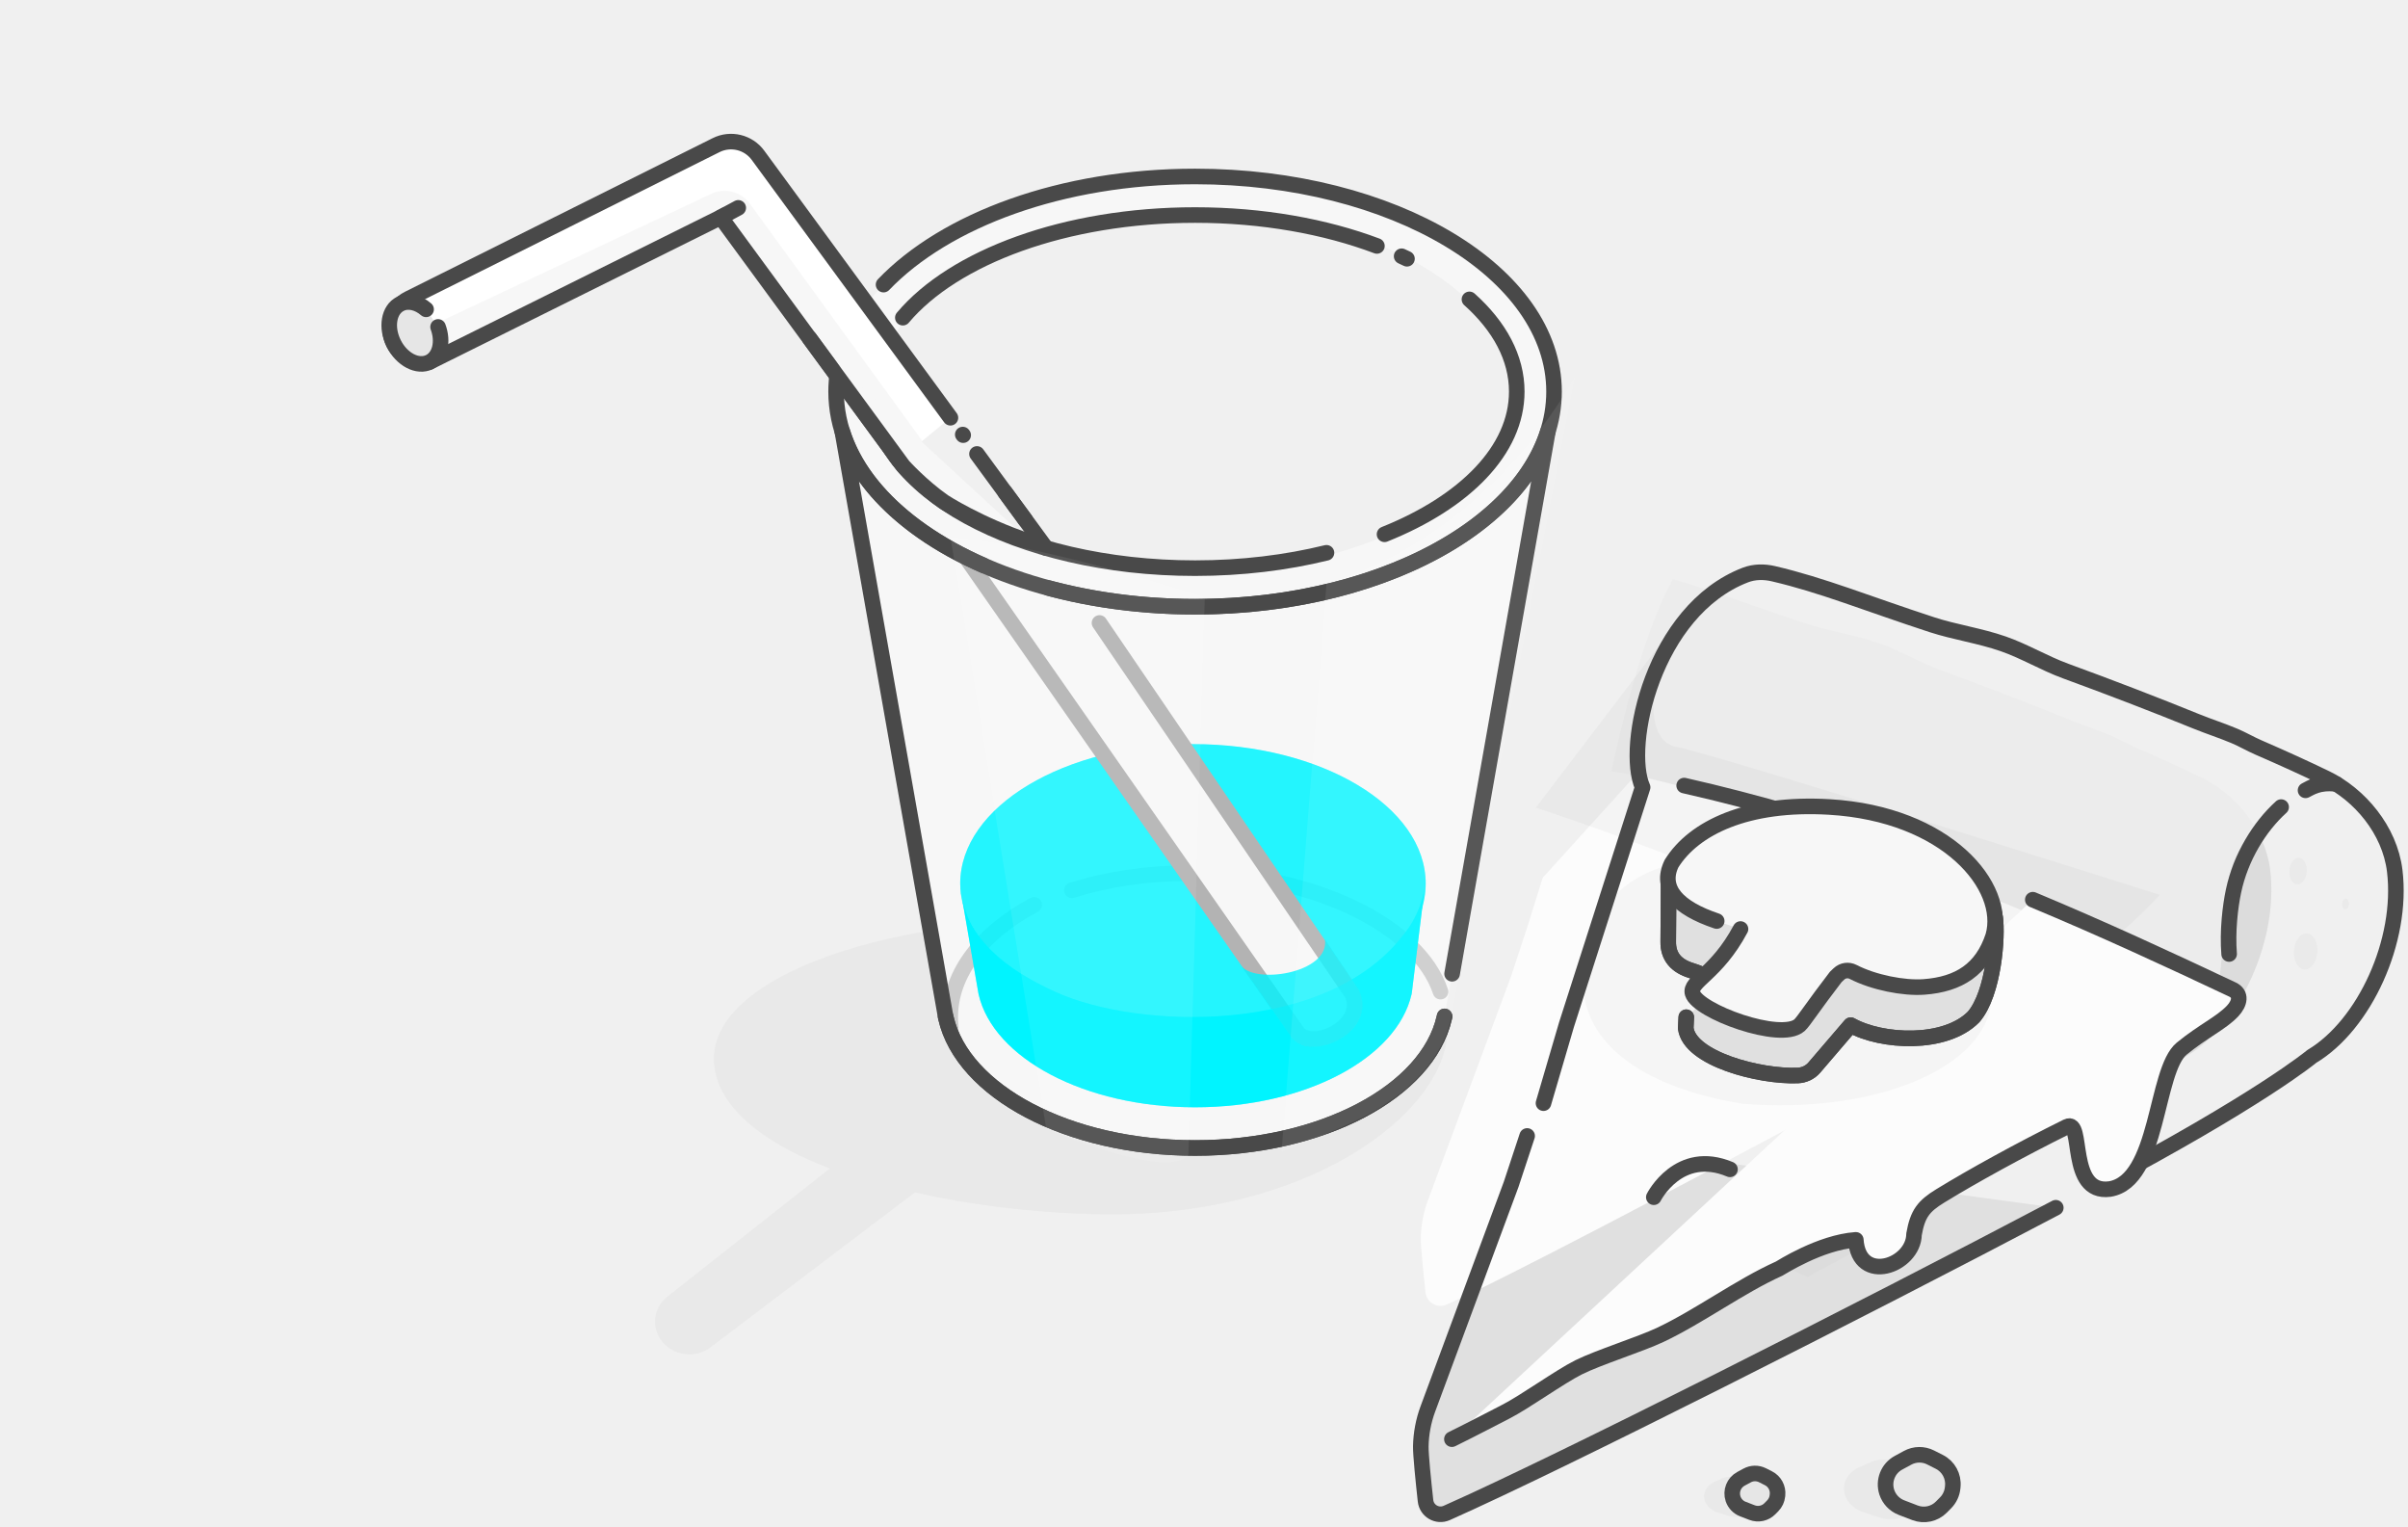
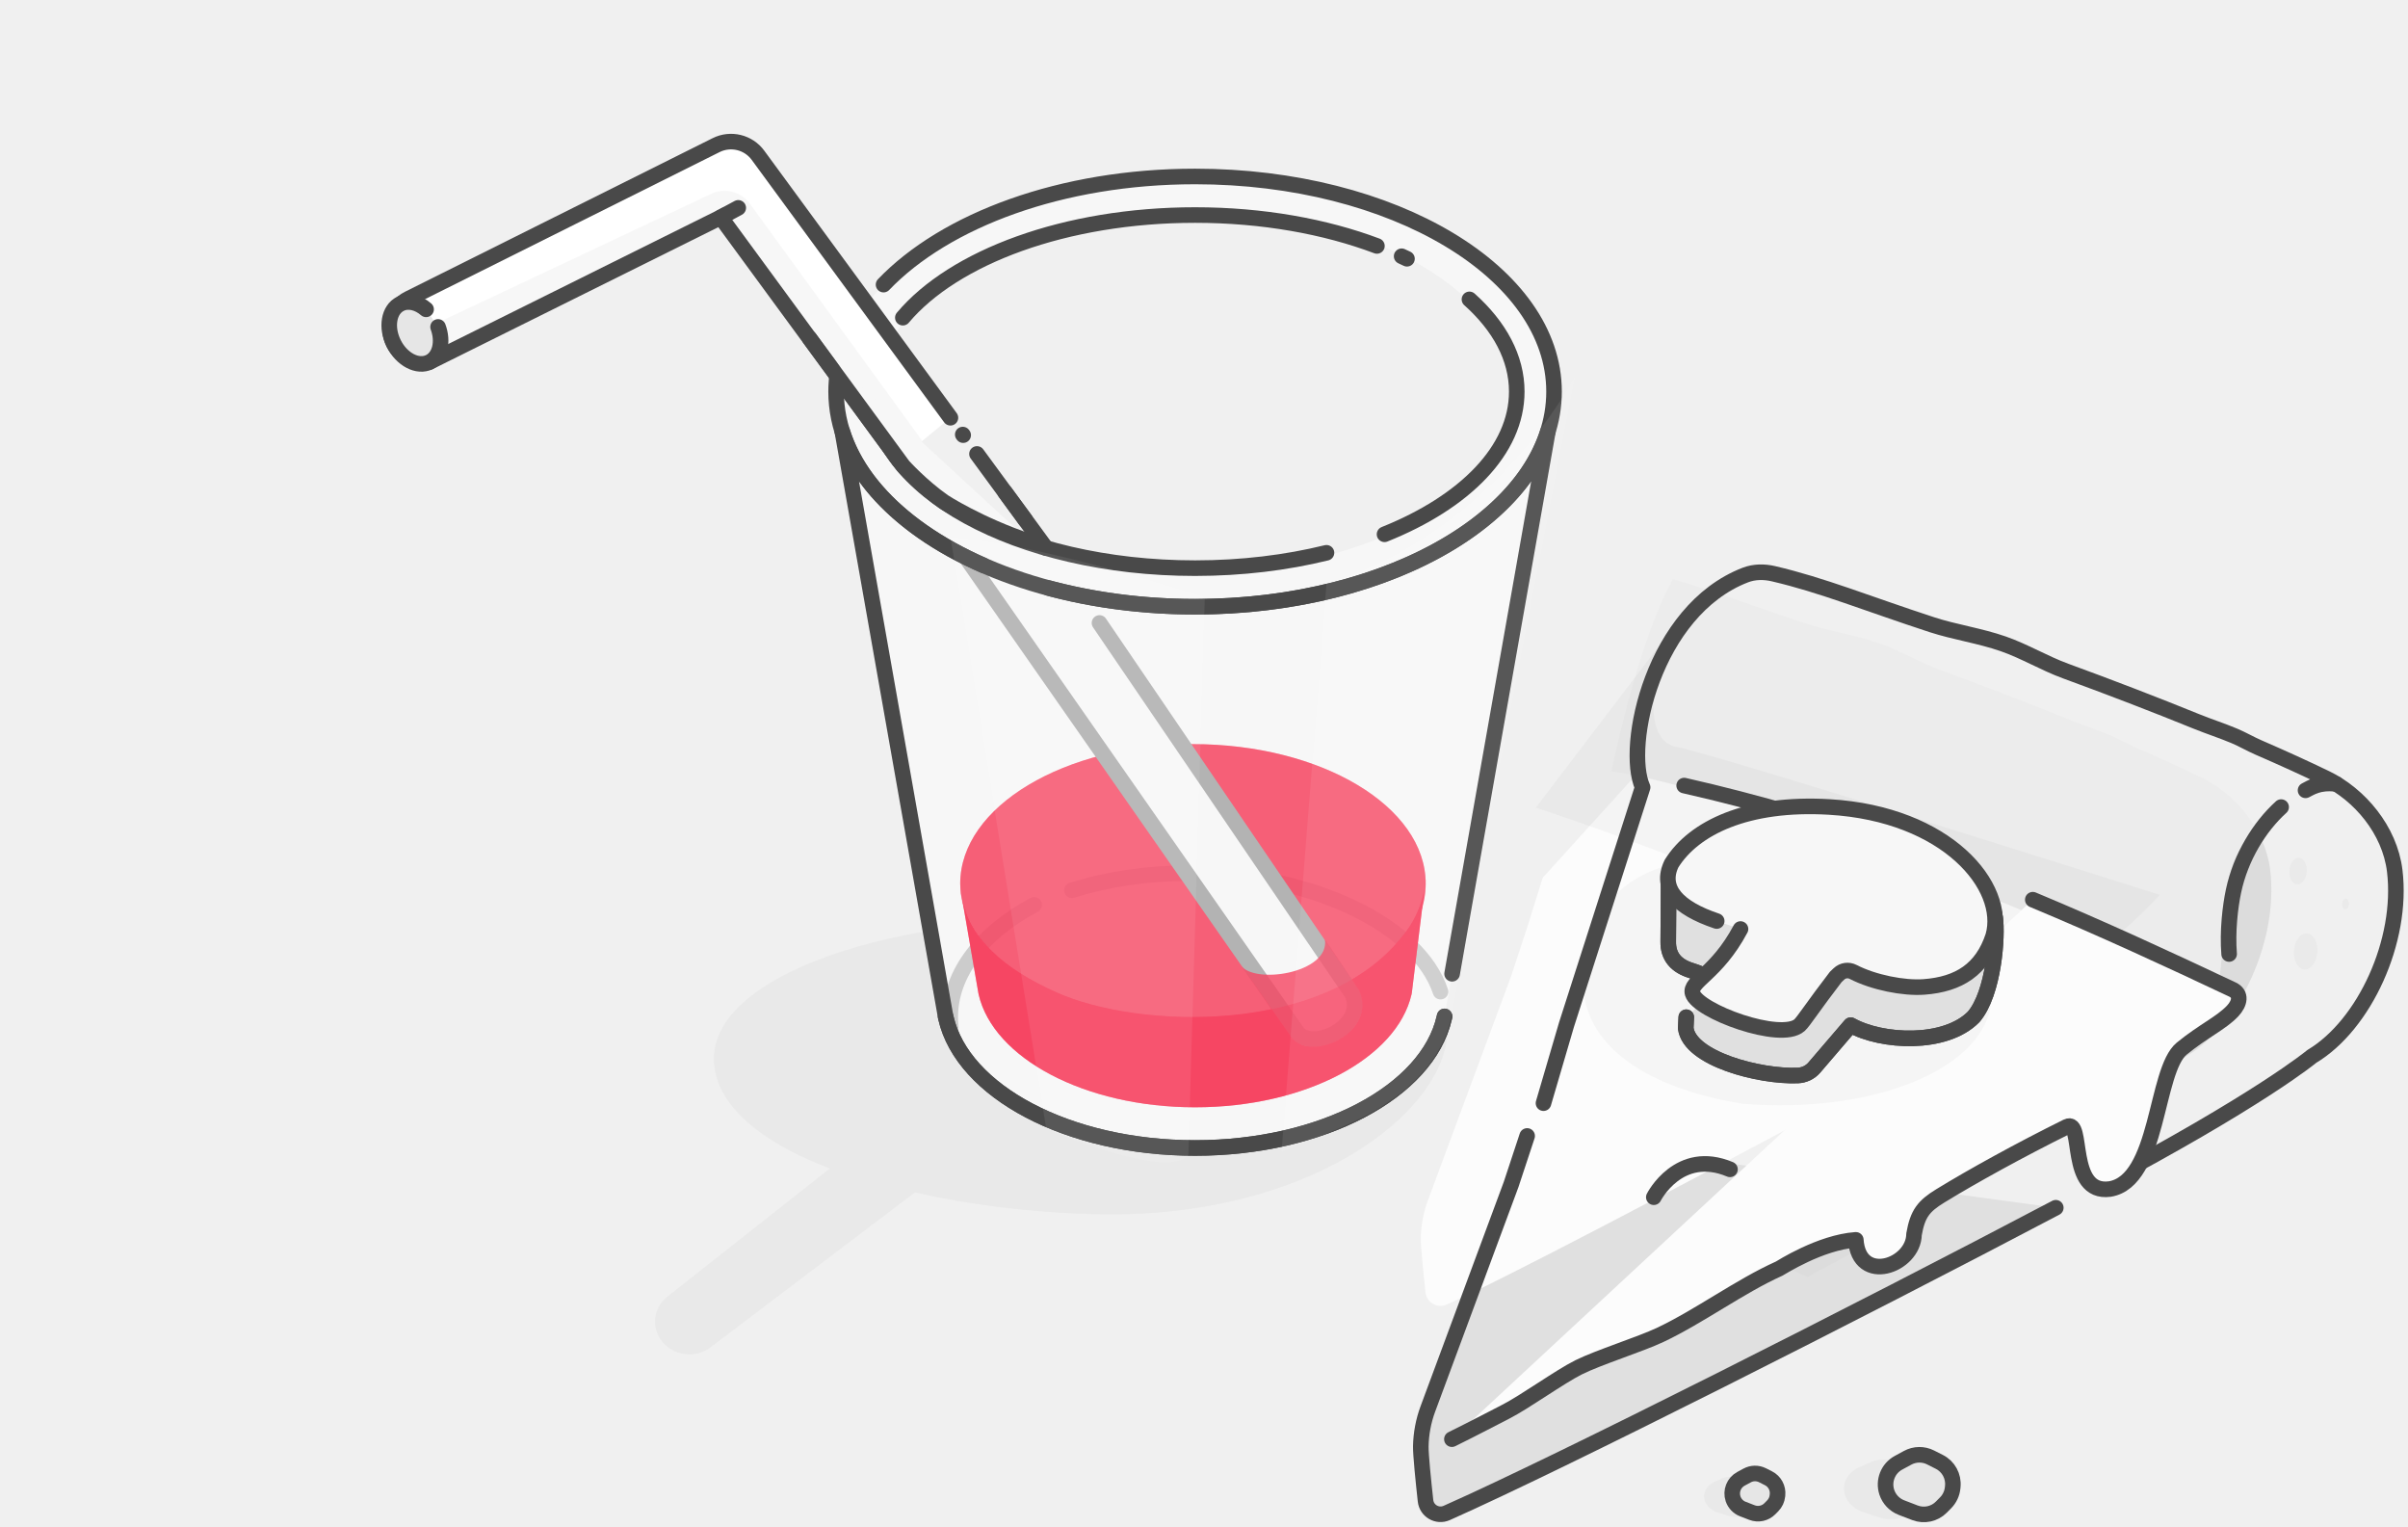
<svg xmlns="http://www.w3.org/2000/svg" width="232" height="147" viewBox="0 0 232 147" fill="none">
  <path d="M64.352 124.86L79.957 112.553C72.63 109.77 68.682 105.96 68.788 101.819C68.988 93.979 85.762 88.044 106.254 88.564C126.746 89.083 139.648 91.502 139.449 99.343C139.248 107.183 126.022 117.474 105.529 116.955C99.232 116.795 93.321 116.043 88.153 114.853L68.465 129.771C67.835 130.248 67.077 130.47 66.33 130.451C65.39 130.427 64.466 130.022 63.833 129.267C62.697 127.91 62.93 125.938 64.352 124.86Z" fill="#4A4A4A" fill-opacity="0.04" />
-   <path d="M92.555 85.918L94.261 95.804L94.286 95.938C95.696 102.082 104.501 106.815 115.141 106.815C125.787 106.815 134.579 102.082 135.995 95.938L136.021 95.804L137.357 85.112C137.357 85.112 137.271 88.468 135.077 91.023C131.199 95.725 123.877 98.267 114.935 98.552C112.063 98.552 109.573 98.214 106.996 97.673C106.709 97.613 106.425 97.535 106.147 97.444L102.699 96.309C97.709 94.288 93.116 91.002 92.555 85.918Z" fill="#00F4FF" />
+   <path d="M92.555 85.918L94.261 95.804L94.286 95.938C95.696 102.082 104.501 106.815 115.141 106.815C125.787 106.815 134.579 102.082 135.995 95.938L136.021 95.804L137.357 85.112C137.357 85.112 137.271 88.468 135.077 91.023C131.199 95.725 123.877 98.267 114.935 98.552C112.063 98.552 109.573 98.214 106.996 97.673C106.709 97.613 106.425 97.535 106.147 97.444L102.699 96.309C97.709 94.288 93.116 91.002 92.555 85.918Z" fill="#F64663" />
  <path d="M81.151 41.563L91.101 97.904L91.135 98.055C92.758 105.13 102.89 110.579 115.142 110.579C127.392 110.579 137.52 105.13 139.144 98.056L139.177 97.904L149.135 41.552C148.277 44.31 146.508 46.873 144.021 49.12C137.834 54.742 127.209 58.444 115.142 58.444C103.07 58.444 92.443 54.737 86.257 49.12C83.774 46.873 82.009 44.314 81.151 41.563Z" fill="#F7F7F7" />
  <path d="M138.786 95.518C136.687 89.164 126.42 84.108 114.497 84.108C110.448 84.108 106.631 84.703 103.275 85.755" stroke="#CCCCCC" stroke-width="1.5" stroke-linecap="round" stroke-linejoin="round" />
  <path d="M99.638 87.158C94.674 89.817 91.55 93.681 91.55 97.983C91.55 98.313 91.569 98.641 91.606 98.966" stroke="#CCCCCC" stroke-width="1.5" stroke-linecap="round" stroke-linejoin="round" />
-   <path d="M94.261 95.648L94.286 95.783C95.696 101.926 104.501 106.659 115.141 106.659C125.787 106.659 134.579 101.926 135.995 95.783L136.021 95.648L137.357 84.717C137.357 84.717 137.271 87.671 135.077 90.226C127.587 99.709 109.695 99.143 101.785 95.59C96.89 93.392 93.189 90.5 92.555 85.763L94.261 95.648Z" fill="#00F4FF" />
-   <path opacity="0.376" d="M92.512 85.112C92.512 85.291 92.519 85.471 92.533 85.65C92.802 89.893 96.362 93.626 101.729 95.972L105.773 97.379C108.571 98.131 111.673 98.552 114.935 98.552C124.118 98.552 132.004 95.247 135.474 90.514C136.686 88.858 137.358 87.036 137.358 85.112C137.358 77.695 127.324 71.678 114.935 71.678C102.553 71.678 92.512 77.695 92.512 85.112Z" fill="#00F4FF" />
-   <path opacity="0.772" d="M92.512 85.112C92.512 85.291 92.519 85.471 92.533 85.65C92.802 89.893 98.512 98.552 114.935 98.552C125.281 98.552 132.004 95.247 135.474 90.514C136.686 88.858 137.358 87.036 137.358 85.112C137.358 77.695 127.324 71.678 114.935 71.678C102.553 71.678 92.512 77.695 92.512 85.112Z" fill="#00F4FF" />
+   <path d="M94.261 95.648L94.286 95.783C95.696 101.926 104.501 106.659 115.141 106.659C125.787 106.659 134.579 101.926 135.995 95.783L136.021 95.648L137.357 84.717C137.357 84.717 137.271 87.671 135.077 90.226C127.587 99.709 109.695 99.143 101.785 95.59C96.89 93.392 93.189 90.5 92.555 85.763L94.261 95.648Z" fill="#F64663" />
+   <path opacity="0.376" d="M92.512 85.112C92.512 85.291 92.519 85.471 92.533 85.65C92.802 89.893 96.362 93.626 101.729 95.972L105.773 97.379C108.571 98.131 111.673 98.552 114.935 98.552C124.118 98.552 132.004 95.247 135.474 90.514C136.686 88.858 137.358 87.036 137.358 85.112C137.358 77.695 127.324 71.678 114.935 71.678C102.553 71.678 92.512 77.695 92.512 85.112Z" fill="#F64663" />
+   <path opacity="0.772" d="M92.512 85.112C92.512 85.291 92.519 85.471 92.533 85.65C92.802 89.893 98.512 98.552 114.935 98.552C125.281 98.552 132.004 95.247 135.474 90.514C136.686 88.858 137.358 87.036 137.358 85.112C137.358 77.695 127.324 71.678 114.935 71.678C102.553 71.678 92.512 77.695 92.512 85.112Z" fill="#F64663" />
  <path d="M96.677 55.246C97.039 55.383 97.408 55.517 97.779 55.647" stroke="#494949" stroke-width="1.5" stroke-linecap="round" stroke-linejoin="round" />
-   <path d="M103.807 57.056L98.756 50.038Z" fill="#F7F7F7" />
+   <path d="M103.807 57.056L98.756 50.038L103.807 57.056Z" fill="#F7F7F7" />
  <path d="M103.807 57.056L98.756 50.038" stroke="#B3B3B3" stroke-width="1.5" stroke-linecap="round" />
  <path d="M84.841 41.915L125.075 99.535C126.734 101.205 131.625 98.734 130.272 95.751L105.931 60.007" fill="#F7F7F7" />
  <path d="M84.841 41.915L125.075 99.535C126.734 101.205 131.625 98.734 130.272 95.751L105.931 60.007" stroke="#B3B3B3" stroke-width="1.5" stroke-linecap="round" />
  <path d="M84.675 37.721C84.675 28.121 98.316 20.341 115.141 20.341C131.967 20.341 145.603 28.122 145.603 37.721C145.603 47.316 131.967 55.1 115.141 55.1C110.706 55.1 106.493 54.56 102.694 53.588L97.198 51.765C89.607 48.607 84.675 43.49 84.675 37.721ZM80.556 37.721C80.556 44.602 86.156 50.7 94.773 54.468L101.011 56.641C105.325 57.8 110.106 58.443 115.141 58.443C134.241 58.443 149.726 49.167 149.726 37.721C149.726 26.275 134.241 16.998 115.141 16.998C96.038 16.998 80.556 26.275 80.556 37.721Z" fill="#F7F7F7" />
  <path d="M82.947 30.133C81.403 32.482 80.555 35.042 80.555 37.721C80.555 44.602 86.153 50.701 94.771 54.469" stroke="#494949" stroke-width="1.5" stroke-linecap="round" stroke-linejoin="round" />
  <path d="M101.011 56.64C105.325 57.798 110.107 58.443 115.139 58.443C134.24 58.443 149.725 49.165 149.725 37.721C149.725 26.276 134.24 16.998 115.139 16.998C102.299 16.998 91.093 21.191 85.126 27.416" stroke="#494949" stroke-width="1.5" stroke-linecap="round" stroke-linejoin="round" />
  <path d="M141.574 28.837C144.465 31.423 146.133 34.464 146.133 37.721C146.133 43.368 141.116 48.373 133.393 51.466" stroke="#494949" stroke-width="1.5" stroke-linecap="round" stroke-linejoin="round" />
  <path d="M135.041 24.683C135.214 24.763 135.386 24.843 135.557 24.925" stroke="#494949" stroke-width="1.5" stroke-linecap="round" stroke-linejoin="round" />
  <path d="M86.984 30.601C91.894 24.765 102.655 20.714 115.139 20.714C121.642 20.714 127.677 21.813 132.661 23.69" stroke="#494949" stroke-width="1.5" stroke-linecap="round" stroke-linejoin="round" />
  <path d="M127.801 53.248C123.935 54.198 119.65 54.727 115.139 54.727C98.022 54.727 84.146 47.113 84.146 37.721" stroke="#494949" stroke-width="1.5" stroke-linecap="round" stroke-linejoin="round" />
  <path d="M91.101 97.904L91.135 98.056C92.758 105.13 102.889 110.579 115.141 110.579C127.392 110.579 137.519 105.13 139.143 98.056L139.177 97.904" stroke="#494949" stroke-width="1.5" stroke-linecap="round" stroke-linejoin="round" />
-   <path opacity="0.808" d="M127.649 90.484C128.159 93.767 120.653 94.901 119.488 92.899L122.31 96.957C122.661 97.443 124.076 100.356 125.467 100.655C125.768 100.741 126.278 100.919 126.72 100.894C129.896 100.719 132.742 97.301 130.506 94.714L127.649 90.484Z" fill="#00F4FF" />
-   <path opacity="0.472" d="M94.26 95.648L94.286 95.783C95.696 101.926 104.501 106.659 115.141 106.659C125.787 106.659 134.579 101.926 135.995 95.783L136.021 95.648L137.357 84.717C137.357 84.717 137.271 87.671 135.077 90.225C127.587 99.709 109.695 99.143 101.785 95.59C96.89 93.392 93.241 90.481 92.555 85.763L94.26 95.648Z" fill="#00F4FF" />
+   <path opacity="0.808" d="M127.649 90.484C128.159 93.767 120.653 94.901 119.488 92.899L122.31 96.957C122.661 97.443 124.076 100.356 125.467 100.655C125.768 100.741 126.278 100.919 126.72 100.894C129.896 100.719 132.742 97.301 130.506 94.714L127.649 90.484Z" fill="#F64663" />
+   <path opacity="0.472" d="M94.26 95.648L94.286 95.783C95.696 101.926 104.501 106.659 115.141 106.659C125.787 106.659 134.579 101.926 135.995 95.783L136.021 95.648L137.357 84.717C137.357 84.717 137.271 87.671 135.077 90.225C127.587 99.709 109.695 99.143 101.785 95.59C96.89 93.392 93.241 90.481 92.555 85.763L94.26 95.648Z" fill="#F64663" />
  <path d="M139.902 93.8L149.135 41.552C148.277 44.31 146.508 46.873 144.021 49.12C137.835 54.741 127.208 58.444 115.141 58.444C103.069 58.444 92.443 54.737 86.257 49.12C83.775 46.873 82.009 44.314 81.152 41.563L91.101 97.904L91.135 98.056C92.759 105.13 102.89 110.579 115.141 110.579C127.392 110.579 137.52 105.13 139.143 98.056L139.177 97.904" stroke="#494949" stroke-width="1.5" stroke-linecap="round" stroke-linejoin="round" />
  <path d="M91.57 40.239L73.029 14.957C72.102 13.692 70.395 13.279 68.99 13.982L39.36 28.771C37.77 29.565 37.128 31.491 37.924 33.075C38.72 34.658 40.626 35.055 41.373 34.877L69.438 20.93L86.594 44.323" fill="white" />
  <mask id="mask0_622_2410" style="mask-type:luminance" maskUnits="userSpaceOnUse" x="37" y="13" width="55" height="32">
    <path d="M68.99 13.981L39.36 28.772C37.77 29.565 37.128 31.491 37.924 33.074C38.719 34.657 40.626 35.054 41.372 34.877L69.438 20.93L86.593 44.323L91.57 40.238L73.03 14.957C72.406 14.106 71.43 13.641 70.43 13.641C69.942 13.641 69.45 13.752 68.99 13.981Z" fill="white" />
  </mask>
  <g mask="url(#mask0_622_2410)">
    <path d="M37.932 33.082L68.52 18.672C69.81 18.065 71.351 18.442 72.213 19.576L99.256 56.767L75.055 59.507L42.452 44.794L37.932 33.082Z" fill="#4A4A4A" fill-opacity="0.04" />
  </g>
  <path d="M91.57 40.239L73.029 14.957C72.102 13.692 70.395 13.279 68.99 13.982L39.36 28.771C37.77 29.565 37.128 31.491 37.924 33.075C38.72 34.658 40.626 35.055 41.373 34.877L69.438 20.93L86.594 44.323" stroke="#494949" stroke-width="1.5" stroke-linecap="round" />
-   <path d="M69.438 20.93L71.127 20.023Z" fill="#F7F7F7" />
+   <path d="M69.438 20.93L71.127 20.023L69.438 20.93Z" fill="#F7F7F7" />
  <path d="M69.438 20.93L71.127 20.023" stroke="#494949" stroke-width="1.5" stroke-linecap="round" stroke-linejoin="round" />
  <path d="M41.053 29.797C40.281 29.131 39.337 28.891 38.58 29.266C37.45 29.824 37.161 31.533 37.932 33.082C38.703 34.632 40.244 35.435 41.373 34.877C42.399 34.371 42.731 32.915 42.206 31.491" fill="#E6E6E6" />
  <path d="M41.053 29.797C40.281 29.131 39.337 28.891 38.58 29.266C37.45 29.824 37.161 31.533 37.932 33.082C38.703 34.632 40.244 35.435 41.373 34.877C42.399 34.371 42.731 32.915 42.206 31.491" stroke="#494949" stroke-width="1.5" stroke-linecap="round" stroke-linejoin="round" />
-   <path d="M96.851 47.44L100.777 52.795Z" fill="#F7F7F7" />
+   <path d="M96.851 47.44L100.777 52.795L96.851 47.44Z" fill="#F7F7F7" />
  <path d="M96.851 47.44L100.777 52.795" stroke="#494949" stroke-width="1.5" stroke-linecap="round" />
  <path d="M78.001 32.588L87.013 44.877C87.013 44.877 88.751 46.81 90.922 48.333C90.922 48.333 94.266 50.523 99.256 52.198" fill="#F7F7F7" />
  <path d="M78.001 32.588L87.013 44.877C87.013 44.877 88.751 46.81 90.922 48.333C90.922 48.333 94.266 50.523 99.256 52.198" stroke="#494949" stroke-width="1.5" stroke-linecap="round" />
-   <path d="M92.799 41.915L92.758 41.859Z" fill="white" />
+   <path d="M92.799 41.915L92.758 41.859L92.799 41.915Z" fill="white" />
  <path d="M92.799 41.915L92.758 41.859" stroke="#494949" stroke-width="1.5" stroke-linecap="round" />
-   <path d="M98.756 50.038L94.127 43.726Z" fill="white" />
+   <path d="M98.756 50.038L94.127 43.726L98.756 50.038Z" fill="white" />
  <path d="M98.756 50.038L94.127 43.726" stroke="#494949" stroke-width="1.5" stroke-linecap="round" />
  <path opacity="0.076" d="M91.57 51.732L100.802 108.74C100.802 108.74 112.675 113.849 114.497 111.22L116.078 57.51C116.078 57.51 100.326 52.351 91.57 51.732Z" fill="white" />
  <path opacity="0.076" d="M127.801 56.212L123.469 110.925C123.469 110.925 131.579 107.955 133.836 106.077C135.633 104.973 139.052 102.028 139.82 97.923L151.723 36.301C151.723 36.301 144.065 51.193 127.801 56.212Z" fill="white" />
  <path d="M147.134 109.42L145.591 114.09L137.57 135.711C137.14 136.869 136.912 138.087 136.888 139.312C136.873 140.121 137.14 142.716 137.343 144.561C137.452 145.542 138.479 146.136 139.382 145.736C150.273 140.904 179.255 126.248 198.067 116.335" fill="#E0E0E0" />
  <mask id="mask1_622_2410" style="mask-type:luminance" maskUnits="userSpaceOnUse" x="136" y="55" width="89" height="71">
    <path d="M145.591 94.017L137.57 115.638C137.14 116.795 136.911 118.013 136.888 119.239C136.873 120.047 137.14 122.643 137.343 124.487C137.452 125.469 138.479 126.063 139.382 125.662C150.273 120.831 205.688 90.736 224.5 80.823C191.258 65.41 169.784 57.044 160.077 55.727C158.466 55.508 154.151 66.714 147.134 89.347L145.591 94.017Z" fill="white" />
  </mask>
  <g mask="url(#mask1_622_2410)">
    <path d="M200.5 89.99C203.497 78.119 189.358 72.831 158.082 74.126L121.035 114.996L133.17 142.267L141.928 138.109C177.979 117.901 197.503 101.861 200.5 89.99Z" fill="#FCFCFC" />
  </g>
  <path d="M147.134 109.42L145.591 114.09L137.57 135.711C137.14 136.869 136.912 138.087 136.888 139.312C136.873 140.121 137.14 142.716 137.343 144.561C137.452 145.542 138.479 146.136 139.382 145.736C150.273 140.904 179.255 126.248 198.067 116.335" stroke="#494949" stroke-width="1.5" stroke-linecap="round" stroke-linejoin="round" />
  <mask id="mask2_622_2410" style="mask-type:luminance" maskUnits="userSpaceOnUse" x="136" y="55" width="83" height="60">
    <path d="M156.159 55.316C147.278 58.736 144.488 71.811 146.259 75.764L138.922 98.639L136.708 106.189L189.916 114.214C205.721 105.873 210.73 101.686 210.73 101.686C215.809 98.656 219.538 90.539 218.722 83.813C218.242 79.859 215.321 76.454 212.093 74.892C210.14 73.946 207.943 72.946 205.57 71.916C204.811 71.587 204.065 71.147 203.272 70.812C202.084 70.311 200.827 69.911 199.573 69.401C195.599 67.787 191.337 66.147 187.019 64.568C184.952 63.812 183.064 62.661 180.997 61.943C178.747 61.16 176.321 60.816 174.133 60.102C167.795 58.032 163.6 56.296 158.863 55.19C158.47 55.098 158.068 55.047 157.666 55.047C157.153 55.047 156.641 55.131 156.159 55.316Z" fill="white" />
  </mask>
  <g mask="url(#mask2_622_2410)">
    <path d="M165.194 51.437C162.995 52.561 159.368 55.503 155.245 74.287C172.643 76.871 215.645 96.806 215.645 96.806C223.13 92.691 238.067 80.667 233.024 73.773C233.024 73.773 183.228 42.219 165.194 51.437Z" fill="#ECECEC" />
  </g>
  <mask id="mask3_622_2410" style="mask-type:luminance" maskUnits="userSpaceOnUse" x="136" y="55" width="74" height="42">
    <path d="M147.159 55.316C138.958 58.474 135.951 69.867 136.933 74.705C155.69 78.674 194.644 96.732 194.644 96.732C198.961 94.359 205.753 89.358 209.766 84.226C209.752 84.088 209.738 83.95 209.722 83.813C209.242 79.859 206.321 76.454 203.093 74.892C201.14 73.946 198.943 72.946 196.57 71.916C195.811 71.587 195.065 71.147 194.272 70.812C193.084 70.311 191.827 69.911 190.573 69.401C186.599 67.787 182.337 66.147 178.019 64.568C175.952 63.812 174.064 62.661 171.997 61.943C169.747 61.16 167.321 60.816 165.133 60.102C158.795 58.032 154.6 56.296 149.863 55.19C149.47 55.098 149.068 55.047 148.666 55.047C148.153 55.047 147.641 55.131 147.159 55.316Z" fill="white" />
  </mask>
  <g mask="url(#mask3_622_2410)">
    <path d="M160.324 61.583C160.324 61.583 157.322 71.189 161.538 71.955C165.755 72.72 216.302 88.804 216.302 88.804L225.233 104.423L141.166 86.736L160.324 61.583Z" fill="#494949" fill-opacity="0.04" />
  </g>
  <mask id="mask4_622_2410" style="mask-type:luminance" maskUnits="userSpaceOnUse" x="136" y="55" width="83" height="69">
    <path d="M146.259 75.764L138.922 98.639L136.708 106.189L174.133 123C189.938 114.659 210.73 101.686 210.73 101.686C215.809 98.656 219.538 90.539 218.722 83.813C218.242 79.859 215.321 76.454 212.093 74.892C210.14 73.946 207.943 72.946 205.57 71.916C204.811 71.587 204.065 71.147 203.272 70.812C202.084 70.311 200.827 69.911 199.573 69.401C195.599 67.787 191.337 66.147 187.019 64.568C184.952 63.812 183.064 62.661 180.997 61.943C178.747 61.16 176.321 60.816 174.133 60.102C167.795 58.032 163.6 56.296 158.863 55.19C158.47 55.098 158.068 55.047 157.666 55.047C157.153 55.047 156.641 55.131 156.159 55.316C147.278 58.736 144.488 71.811 146.259 75.764Z" fill="white" />
  </mask>
  <g mask="url(#mask4_622_2410)">
    <path d="M214.956 83.901C212.369 96.612 218.935 98.183 193.672 110.401C168.743 122.459 134.746 141.005 134.746 141.005L135.917 149.574C159.354 136.518 175.56 127.515 184.534 122.565C194.207 117.23 201.623 113.882 207.944 110.401C211.215 108.599 216.144 105.719 222.73 101.759C227.077 99.369 229.824 93.016 230.929 86.894C231.96 81.187 229.184 74.422 223.518 75.653C221.013 76.197 215.699 80.248 214.956 83.901Z" fill="#DCDCDC" />
  </g>
  <path d="M201.916 114.288C217.721 105.947 222.73 101.76 222.73 101.76C227.809 98.731 231.538 90.612 230.722 83.886C230.241 79.933 227.321 76.528 224.093 74.965C222.14 74.019 219.943 73.02 217.57 71.99C216.811 71.66 216.065 71.221 215.272 70.886C214.083 70.384 212.827 69.984 211.573 69.475C207.599 67.86 203.337 66.22 199.019 64.641C196.952 63.886 195.064 62.734 192.997 62.016C190.747 61.234 188.321 60.89 186.134 60.176C179.795 58.105 175.6 56.37 170.863 55.263C169.968 55.054 169.017 55.059 168.159 55.389C159.278 58.809 156.488 71.884 158.259 75.838L150.922 98.713L148.708 106.263" stroke="#494949" stroke-width="1.5" stroke-linecap="round" stroke-linejoin="round" />
-   <path d="M182.709 81.599C176.206 79.317 169.409 77.285 162.262 75.669Z" fill="white" />
+   <path d="M182.709 81.599C176.206 79.317 169.409 77.285 162.262 75.669L182.709 81.599Z" fill="white" />
  <path d="M139.883 138.628C141.97 137.603 144.368 136.339 145.072 135.982C146.908 135.049 150.262 132.619 152.104 131.701C153.992 130.76 158.039 129.486 159.947 128.586C163.717 126.807 167.607 123.913 171.408 122.201C171.558 122.134 175.34 119.674 178.8 119.427C179.089 123.774 184.368 121.948 184.408 118.892C184.757 116.903 185.332 116.177 186.94 115.192C190.03 113.299 194.602 110.775 199.132 108.532C200.821 107.697 199.155 115.081 203.271 114.534C208.025 113.755 207.616 103.126 210.196 101.011C212.284 99.301 213.992 98.558 215.097 97.391C215.807 96.641 215.982 95.739 215.086 95.316C208.931 92.41 202.543 89.454 195.85 86.663" fill="#FCFCFC" />
  <path d="M182.709 81.599C176.206 79.317 169.409 77.285 162.262 75.669" stroke="#494949" stroke-width="1.5" stroke-linecap="round" stroke-linejoin="round" />
  <path d="M139.883 138.628C141.97 137.603 144.368 136.339 145.072 135.982C146.908 135.049 150.262 132.619 152.104 131.701C153.992 130.76 158.039 129.486 159.947 128.586C163.717 126.807 167.607 123.913 171.408 122.201C171.558 122.134 175.34 119.674 178.8 119.427C179.089 123.774 184.368 121.948 184.408 118.892C184.757 116.903 185.332 116.177 186.94 115.192C190.03 113.299 194.602 110.775 199.132 108.532C200.821 107.697 199.155 115.081 203.271 114.534C208.025 113.755 207.616 103.126 210.196 101.011C212.284 99.301 213.992 98.558 215.097 97.391C215.807 96.641 215.982 95.739 215.086 95.316C208.931 92.41 202.543 89.454 195.85 86.663" stroke="#494949" stroke-width="1.5" stroke-linecap="round" stroke-linejoin="round" />
  <path d="M222.127 76.129C222.594 75.907 223.383 75.307 225.092 75.514" stroke="#494949" stroke-width="1.5" stroke-linecap="round" stroke-linejoin="round" />
  <path d="M214.766 91.895C214.596 89.718 214.863 87.358 215.193 85.81C215.884 82.568 217.689 79.632 219.778 77.741" stroke="#494949" stroke-width="1.5" stroke-linecap="round" stroke-linejoin="round" />
  <path opacity="0.04" d="M220.579 83.849C220.527 84.556 220.854 85.156 221.312 85.19C221.769 85.224 222.182 84.679 222.235 83.972C222.288 83.265 221.96 82.664 221.502 82.631C221.046 82.596 220.632 83.141 220.579 83.849Z" fill="#494949" />
  <path opacity="0.04" d="M221.016 91.562C220.945 92.519 221.389 93.333 222.009 93.38C222.628 93.426 223.188 92.687 223.26 91.729C223.332 90.771 222.888 89.957 222.267 89.911C221.649 89.865 221.088 90.604 221.016 91.562Z" fill="#494949" />
  <path opacity="0.04" d="M225.648 87.052C225.627 87.33 225.757 87.567 225.937 87.581C226.117 87.594 226.28 87.379 226.301 87.101C226.322 86.823 226.193 86.586 226.012 86.572C225.832 86.559 225.669 86.774 225.648 87.052Z" fill="#494949" />
  <path d="M159.337 115.322C159.337 115.322 161.742 110.561 166.677 112.637" stroke="#494949" stroke-width="1.5" stroke-linecap="round" stroke-linejoin="round" />
  <path opacity="0.04" d="M191.855 96.395C191.322 102.914 180.578 107.356 167.856 106.316C157.893 104.682 152.008 100.183 152.54 93.664C153.074 87.145 157.066 81.668 169.787 82.708C182.508 83.748 192.389 89.876 191.855 96.395Z" fill="#494949" />
  <path d="M162.464 97.982L162.415 99.04C162.774 101.98 169.519 103.747 173.21 103.596C173.825 103.571 174.401 103.301 174.8 102.835L178.307 98.745C181.298 100.419 187.415 100.729 190.149 97.954C192.116 95.666 192.476 90.12 192.227 88.447C191.933 86.485 191.092 86.106 189.288 85.417C186.255 84.259 181.139 84.331 175.334 83.77C167.818 83.044 161.276 81.991 160.759 84.777C160.759 84.777 160.748 89.425 160.727 90.688C160.701 92.164 161.516 93.058 162.983 93.499C164.153 93.85 165.209 94.576 166.341 94.536" fill="#E0E0E0" />
  <path d="M162.464 97.982L162.415 99.04C162.774 101.98 169.519 103.747 173.21 103.596C173.825 103.571 174.401 103.301 174.8 102.835L178.307 98.745C181.298 100.419 187.415 100.729 190.149 97.954C192.116 95.666 192.476 90.12 192.227 88.447C191.933 86.485 191.092 86.106 189.288 85.417C186.255 84.259 181.139 84.331 175.334 83.77C167.818 83.044 161.276 81.991 160.759 84.777C160.759 84.777 160.748 89.425 160.727 90.688C160.701 92.164 161.516 93.058 162.983 93.499C164.153 93.85 165.209 94.576 166.341 94.536" fill="#E0E0E0" />
  <path d="M162.464 97.982L162.415 99.04C162.774 101.98 169.519 103.747 173.21 103.596C173.825 103.571 174.401 103.301 174.8 102.835L178.307 98.745C181.298 100.419 187.415 100.729 190.149 97.954C192.116 95.666 192.476 90.12 192.227 88.447C191.933 86.485 191.092 86.106 189.288 85.417C186.255 84.259 181.139 84.331 175.334 83.77C167.818 83.044 161.276 81.991 160.759 84.777C160.759 84.777 160.748 89.425 160.727 90.688C160.701 92.164 161.516 93.058 162.983 93.499C164.153 93.85 165.209 94.576 166.341 94.536" stroke="#494949" stroke-width="1.5" stroke-linecap="round" stroke-linejoin="round" />
  <path d="M162.464 97.982L162.415 99.04C162.774 101.98 169.519 103.747 173.21 103.596C173.825 103.571 174.401 103.301 174.8 102.835L178.307 98.745C181.298 100.419 187.415 100.729 190.149 97.954C192.116 95.666 192.476 90.12 192.227 88.447C191.933 86.485 191.092 86.106 189.288 85.417C186.255 84.259 181.139 84.331 175.334 83.77C167.818 83.044 161.276 81.991 160.759 84.777C160.759 84.777 160.748 89.425 160.727 90.688C160.701 92.164 161.516 93.058 162.983 93.499C164.153 93.85 165.209 94.576 166.341 94.536" stroke="#494949" stroke-width="1.5" stroke-linecap="round" stroke-linejoin="round" />
  <path d="M167.691 89.487C165.373 93.843 162.721 94.522 163.073 95.694C163.589 97.412 171.571 100.349 173.375 98.75C173.76 98.409 174.75 96.853 176.865 94.107L177.173 93.814C177.546 93.46 178.088 93.388 178.542 93.621C180.527 94.643 183.419 95.208 185.36 95.066C188.737 94.819 190.979 93.374 192.033 90.156C193.377 85.421 187.633 78.399 176.23 77.731C168.336 77.269 163.205 79.727 161.046 83.186C159.89 85.577 161.616 87.451 165.397 88.719" fill="#F7F7F7" />
  <path d="M167.691 89.487C165.373 93.843 162.721 94.522 163.073 95.694C163.589 97.412 171.571 100.349 173.375 98.75C173.76 98.409 174.75 96.853 176.865 94.107L177.173 93.814C177.546 93.46 178.088 93.388 178.542 93.621C180.527 94.643 183.419 95.208 185.36 95.066C188.737 94.819 190.979 93.374 192.033 90.156C193.377 85.421 187.633 78.399 176.23 77.731C168.336 77.269 163.205 79.727 161.046 83.186C159.89 85.577 161.616 87.451 165.397 88.719" stroke="#494949" stroke-width="1.5" stroke-linecap="round" stroke-linejoin="round" />
  <path d="M168.375 142.717L167.688 142.423C167.118 142.178 166.448 142.18 165.893 142.425L165.183 142.741C164.364 143.104 163.99 143.908 164.294 144.65C164.48 145.109 164.903 145.478 165.446 145.657L166.506 146.006C167.228 146.244 168.042 146.106 168.575 145.655L168.901 145.379C169.207 145.122 169.395 144.784 169.434 144.421L169.444 144.326C169.517 143.665 169.092 143.025 168.375 142.717Z" fill="#4A4A4A" fill-opacity="0.04" />
  <path d="M170.383 142.392L169.815 142.105C169.346 141.867 168.788 141.875 168.325 142.127L167.731 142.448C167.046 142.82 166.727 143.627 166.972 144.366C167.123 144.822 167.47 145.187 167.919 145.359L168.797 145.698C169.394 145.928 170.072 145.782 170.52 145.326L170.794 145.048C171.05 144.787 171.21 144.448 171.246 144.085L171.257 143.989C171.324 143.327 170.977 142.692 170.383 142.392Z" fill="#E6E6E6" />
  <path d="M170.383 142.392L169.815 142.105C169.346 141.867 168.788 141.875 168.325 142.127L167.731 142.448C167.046 142.82 166.727 143.627 166.972 144.366C167.123 144.822 167.47 145.187 167.919 145.359L168.797 145.698C169.394 145.928 170.072 145.782 170.52 145.326L170.794 145.048C171.05 144.787 171.21 144.448 171.246 144.085L171.257 143.989C171.324 143.327 170.977 142.692 170.383 142.392Z" stroke="#494949" stroke-width="1.5" stroke-linecap="round" stroke-linejoin="round" />
  <path d="M183.867 141.297L182.848 140.86C182.004 140.499 181.01 140.5 180.187 140.864L179.134 141.332C177.921 141.87 177.365 143.063 177.816 144.163C178.094 144.843 178.72 145.39 179.523 145.655L181.097 146.174C182.168 146.527 183.373 146.321 184.165 145.653L184.649 145.245C185.101 144.863 185.38 144.362 185.438 143.824L185.454 143.683C185.564 142.702 184.932 141.753 183.867 141.297Z" fill="#4A4A4A" fill-opacity="0.04" />
  <path d="M186.846 140.815L186.004 140.389C185.306 140.036 184.48 140.047 183.793 140.421L182.912 140.899C181.898 141.448 181.425 142.647 181.787 143.742C182.011 144.418 182.527 144.959 183.191 145.215L184.494 145.717C185.38 146.059 186.384 145.842 187.049 145.164L187.456 144.752C187.835 144.366 188.072 143.862 188.127 143.324L188.141 143.183C188.241 142.201 187.727 141.26 186.846 140.815Z" fill="#E6E6E6" />
  <path d="M186.846 140.815L186.004 140.389C185.306 140.036 184.48 140.047 183.793 140.421L182.912 140.899C181.898 141.448 181.425 142.647 181.787 143.742C182.011 144.418 182.527 144.959 183.191 145.215L184.494 145.717C185.38 146.059 186.384 145.842 187.049 145.164L187.456 144.752C187.835 144.366 188.072 143.862 188.127 143.324L188.141 143.183C188.241 142.201 187.727 141.26 186.846 140.815Z" stroke="#494949" stroke-width="1.5" stroke-linecap="round" stroke-linejoin="round" />
</svg>
